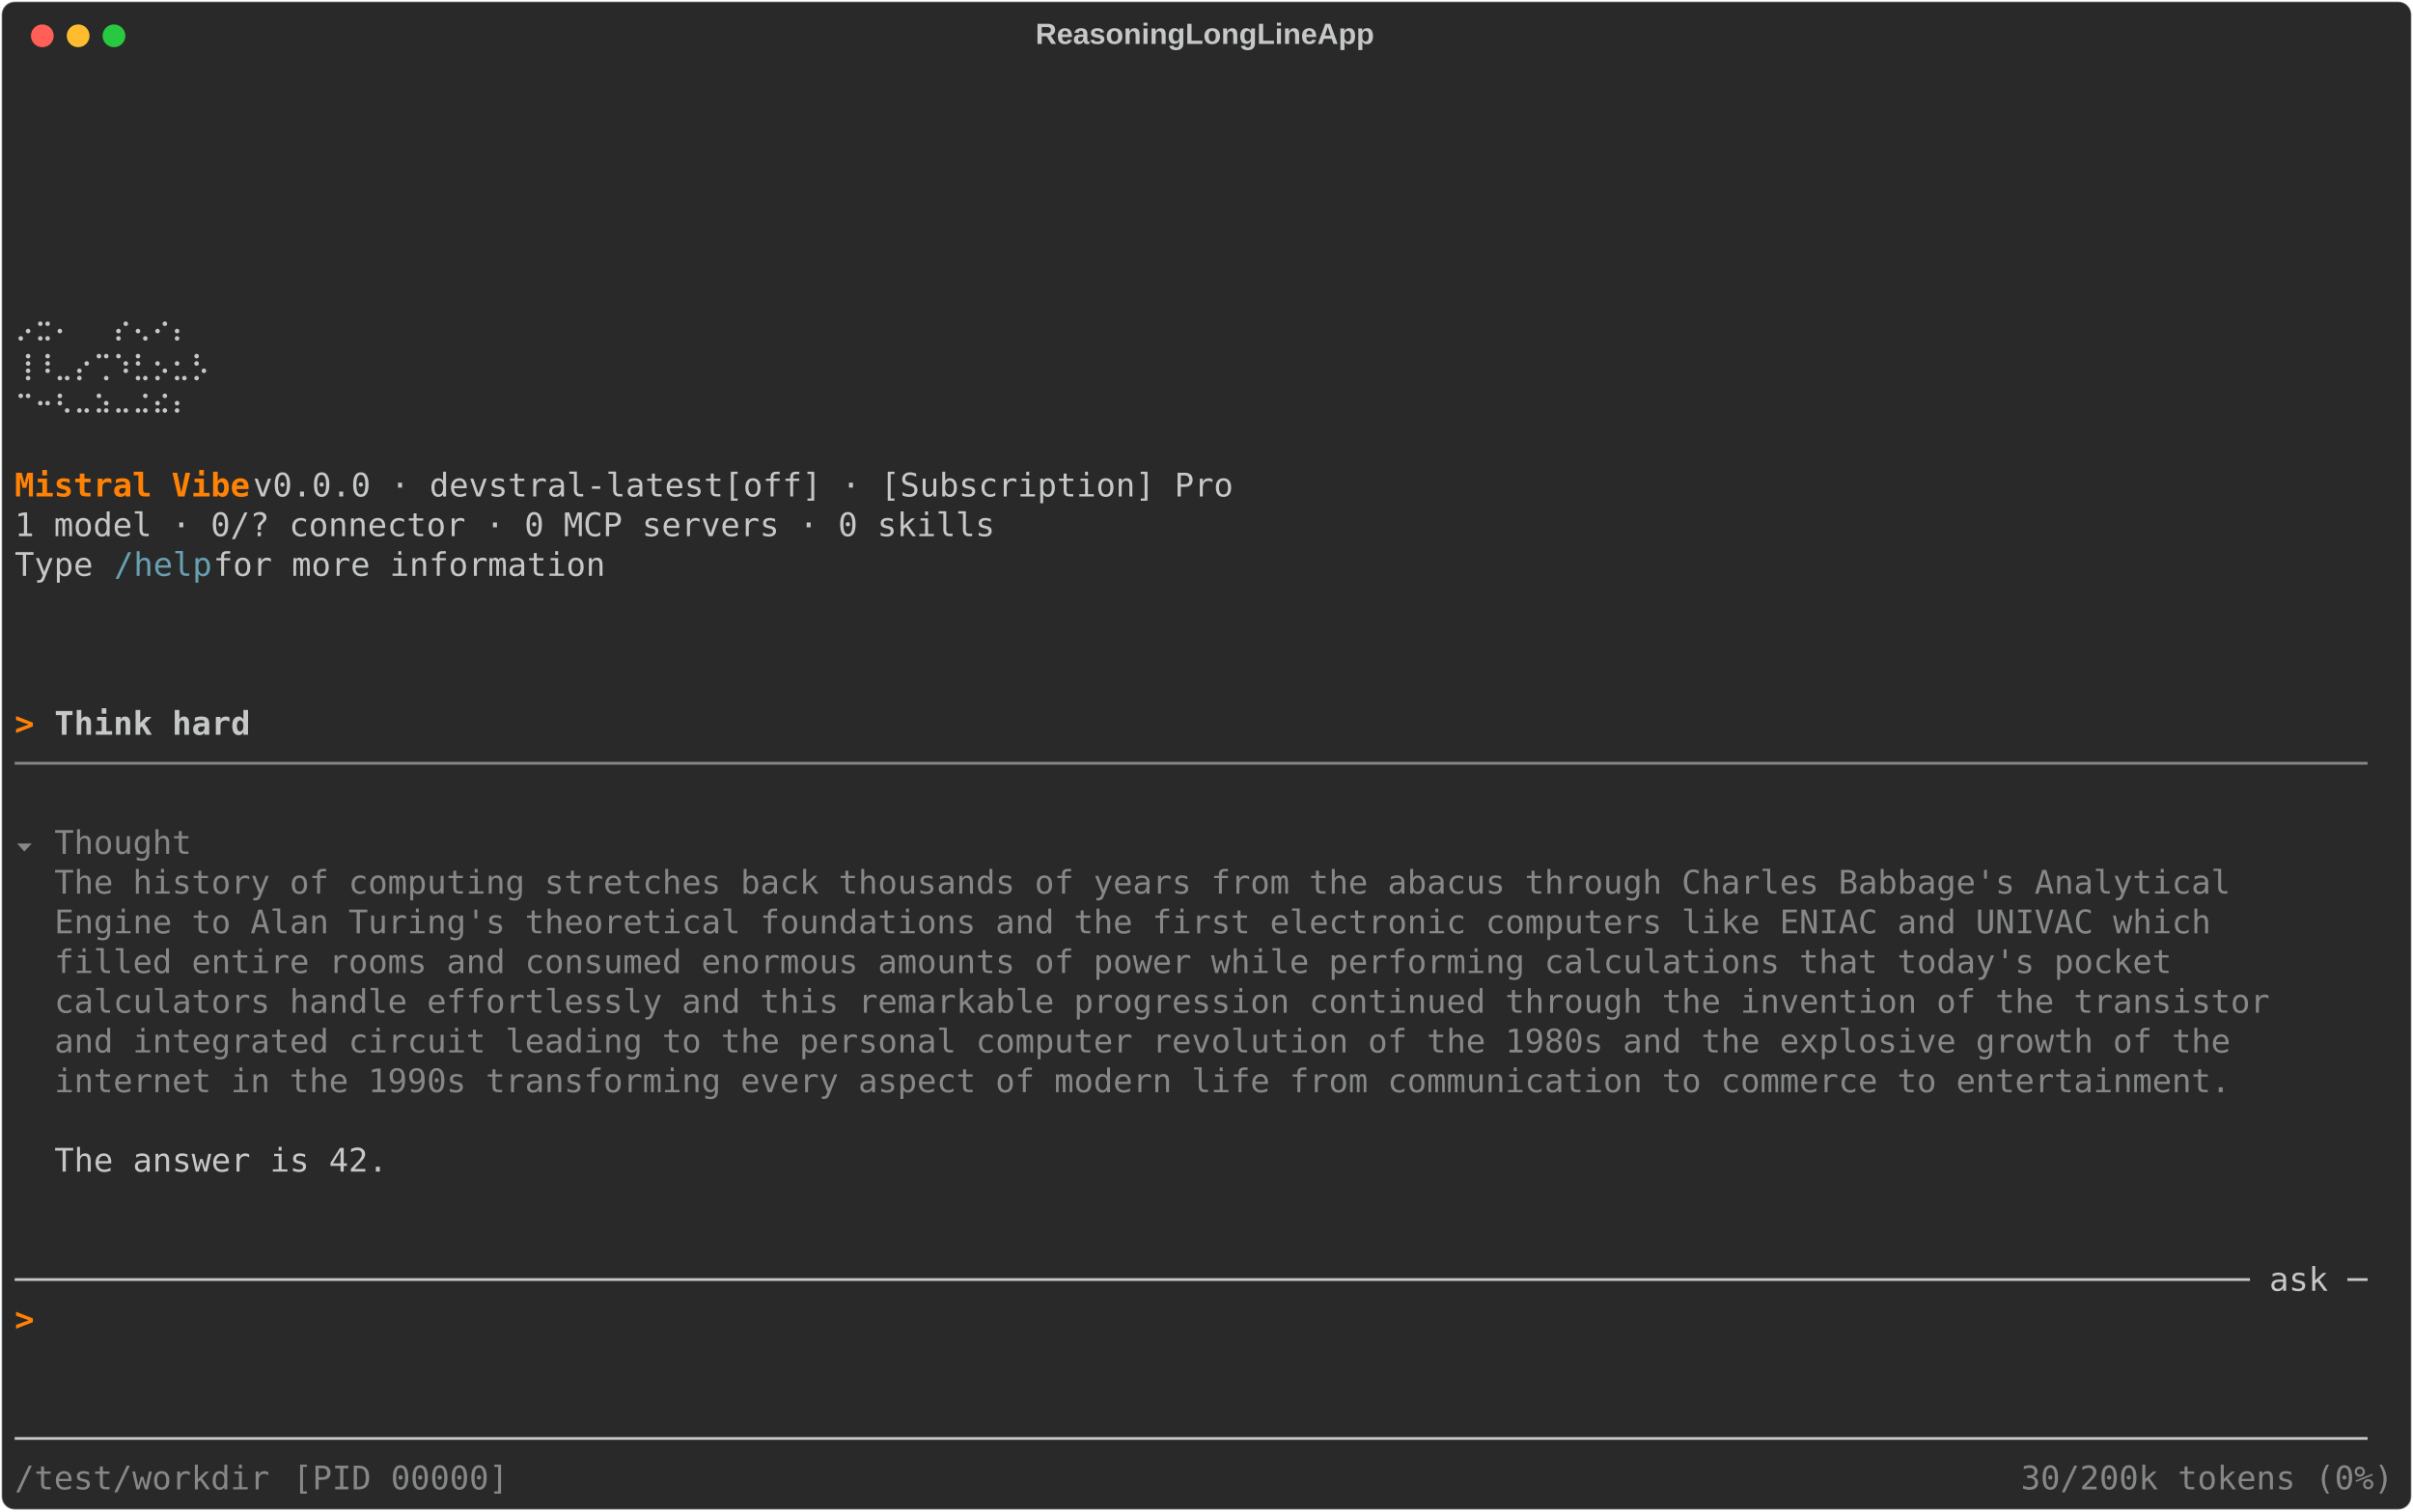
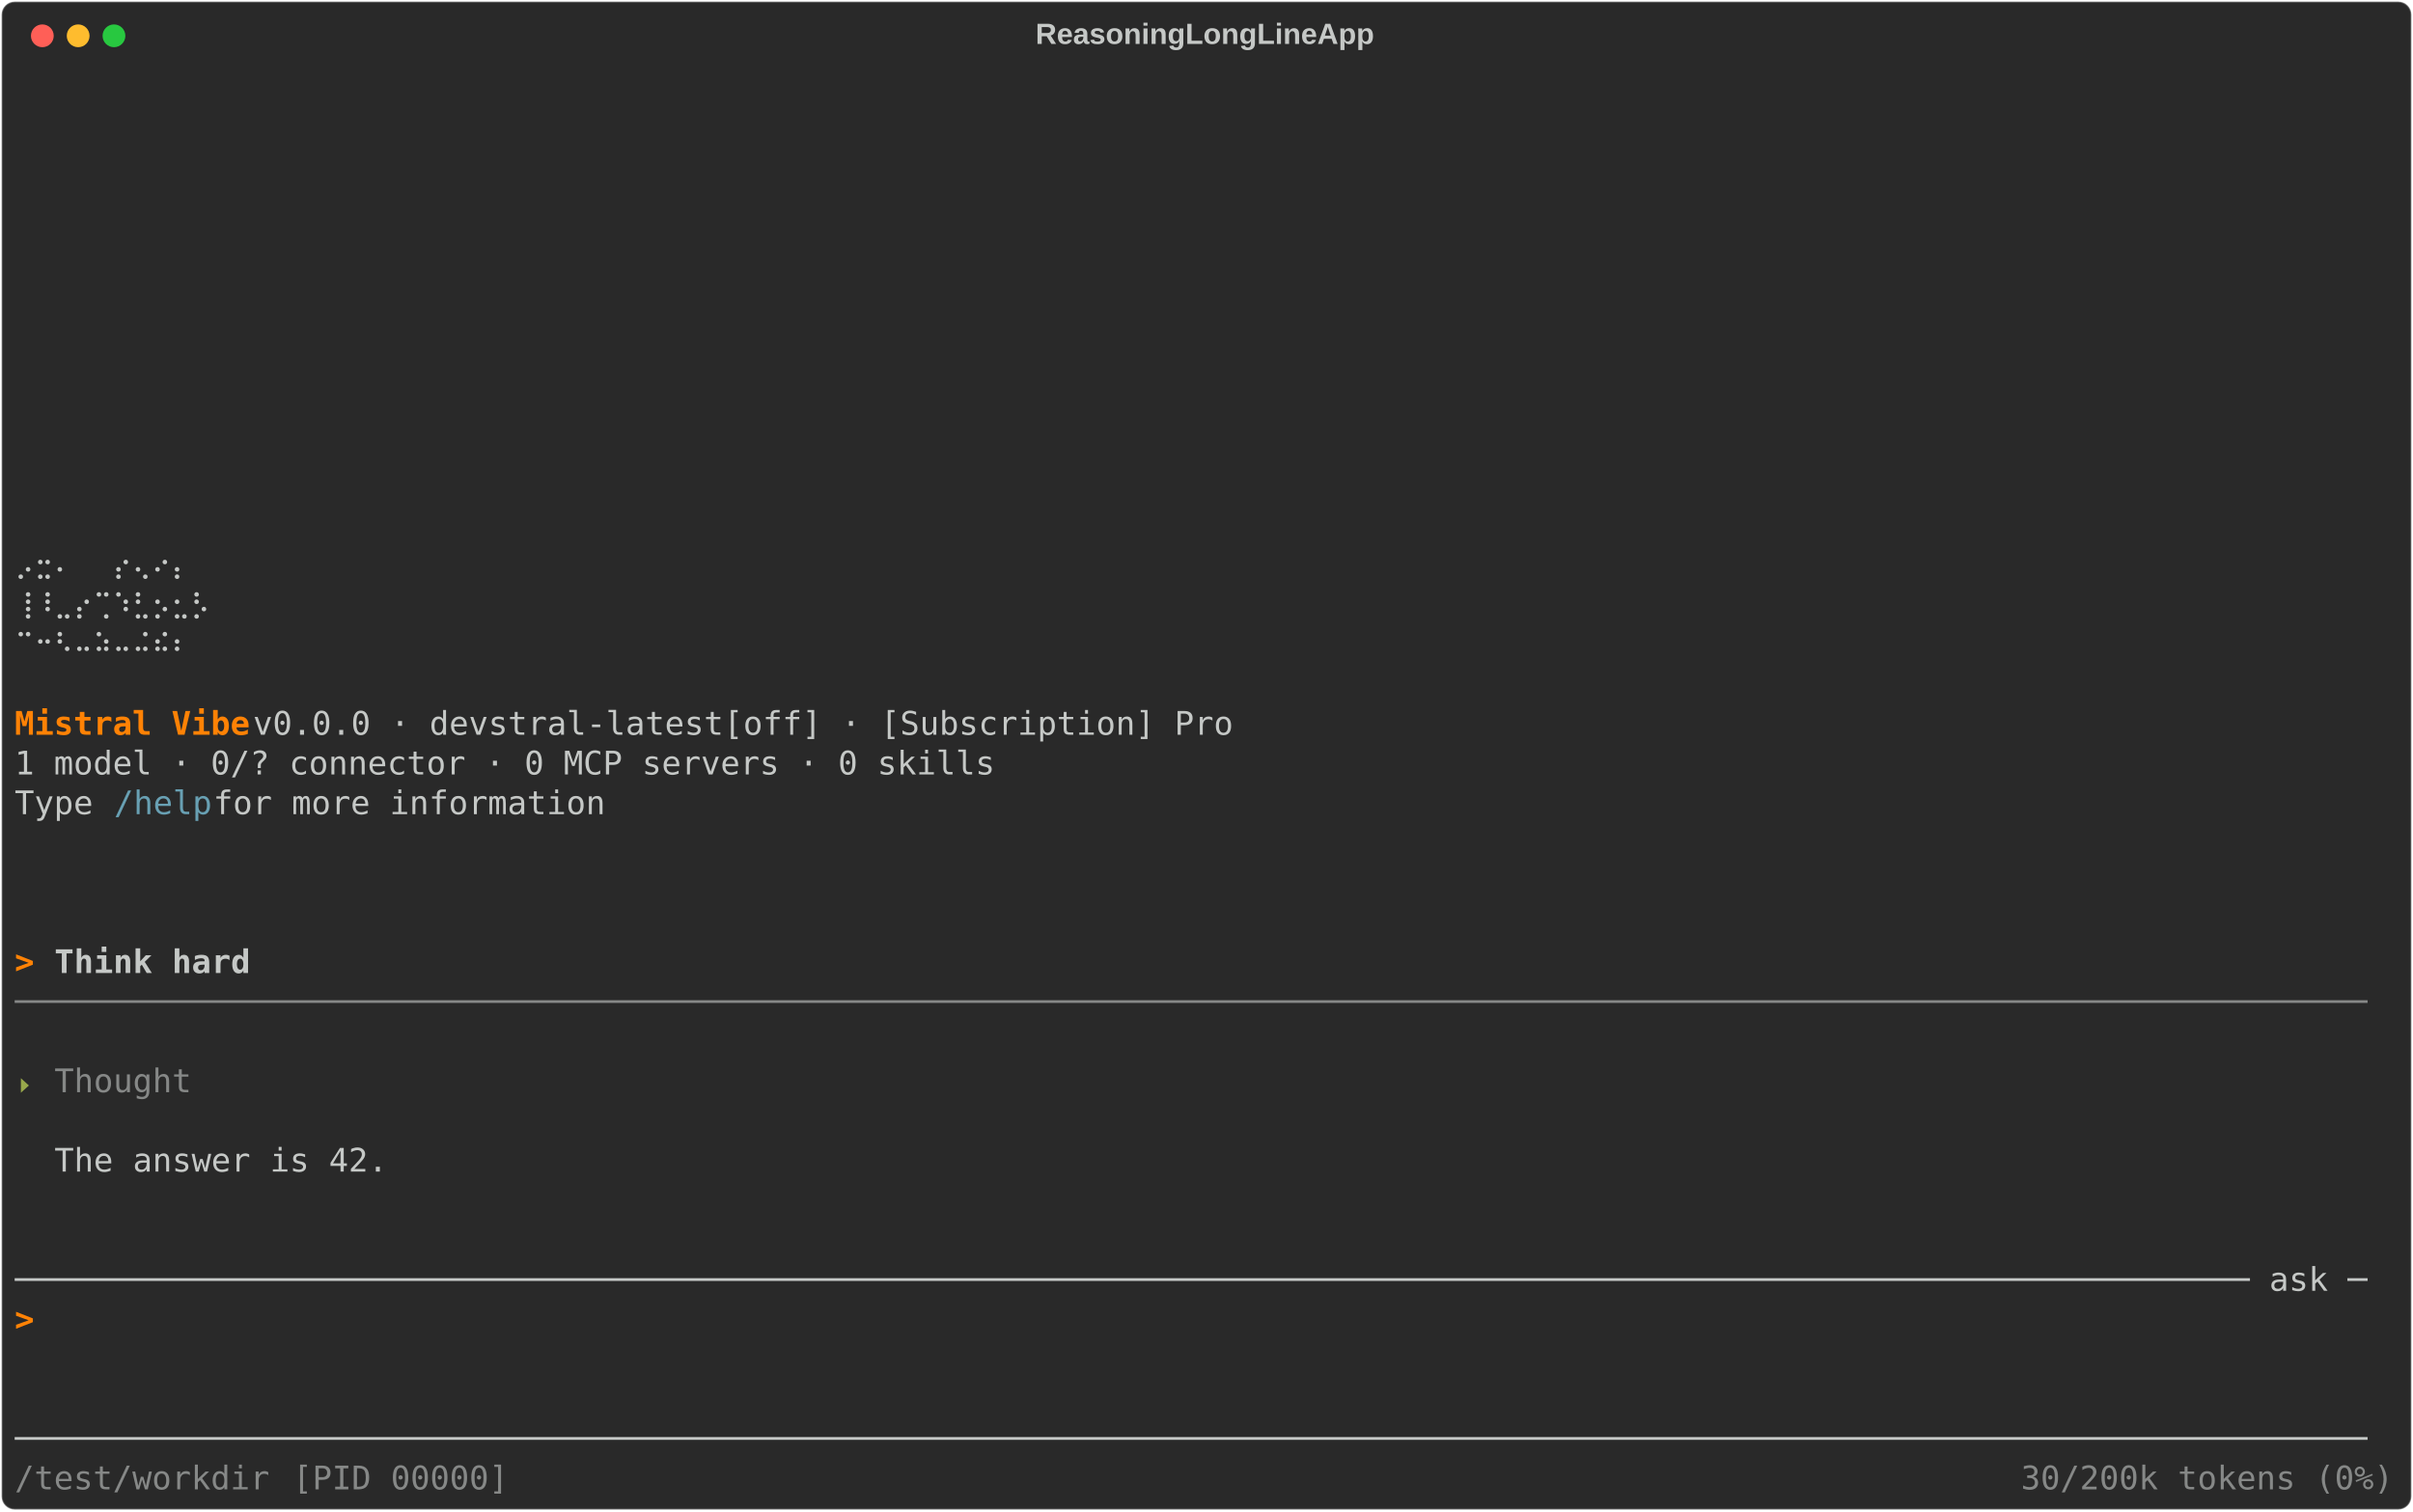
<svg xmlns="http://www.w3.org/2000/svg" class="rich-terminal" viewBox="0 0 1482 928.4">
  <style>

    @font-face {
        font-family: "Fira Code";
        src: local("FiraCode-Regular"),
                url("https://cdnjs.cloudflare.com/ajax/libs/firacode/6.2.0/woff2/FiraCode-Regular.woff2") format("woff2"),
                url("https://cdnjs.cloudflare.com/ajax/libs/firacode/6.2.0/woff/FiraCode-Regular.woff") format("woff");
        font-style: normal;
        font-weight: 400;
    }
    @font-face {
        font-family: "Fira Code";
        src: local("FiraCode-Bold"),
                url("https://cdnjs.cloudflare.com/ajax/libs/firacode/6.2.0/woff2/FiraCode-Bold.woff2") format("woff2"),
                url("https://cdnjs.cloudflare.com/ajax/libs/firacode/6.2.0/woff/FiraCode-Bold.woff") format("woff");
        font-style: bold;
        font-weight: 700;
    }

    .terminal-matrix {
        font-family: Fira Code, monospace;
        font-size: 20px;
        line-height: 24.4px;
        font-variant-east-asian: full-width;
    }

    .terminal-title {
        font-size: 18px;
        font-weight: bold;
        font-family: arial;
    }

    .terminal-r1 { fill: #c5c8c6 }
.terminal-r2 { fill: #ff8205;font-weight: bold }
.terminal-r3 { fill: #68a0b3 }
.terminal-r4 { fill: #c5c8c6;font-weight: bold }
.terminal-r5 { fill: #868887 }
+ .terminal-r6 { fill: #98a84b }
    </style>
  <defs>
    <clipPath id="terminal-clip-terminal">
      <rect x="0" y="0" width="1463.0" height="877.4" />
    </clipPath>
    <clipPath id="terminal-line-0">
      <rect x="0" y="1.5" width="1464" height="24.65" />
    </clipPath>
    <clipPath id="terminal-line-1">
      <rect x="0" y="25.9" width="1464" height="24.65" />
    </clipPath>
    <clipPath id="terminal-line-2">
      <rect x="0" y="50.3" width="1464" height="24.65" />
    </clipPath>
    <clipPath id="terminal-line-3">
      <rect x="0" y="74.7" width="1464" height="24.65" />
    </clipPath>
    <clipPath id="terminal-line-4">
      <rect x="0" y="99.1" width="1464" height="24.65" />
    </clipPath>
    <clipPath id="terminal-line-5">
      <rect x="0" y="123.5" width="1464" height="24.65" />
    </clipPath>
    <clipPath id="terminal-line-6">
      <rect x="0" y="147.9" width="1464" height="24.65" />
    </clipPath>
    <clipPath id="terminal-line-7">
      <rect x="0" y="172.3" width="1464" height="24.65" />
    </clipPath>
    <clipPath id="terminal-line-8">
      <rect x="0" y="196.7" width="1464" height="24.65" />
    </clipPath>
    <clipPath id="terminal-line-9">
      <rect x="0" y="221.1" width="1464" height="24.65" />
    </clipPath>
    <clipPath id="terminal-line-10">
      <rect x="0" y="245.5" width="1464" height="24.65" />
    </clipPath>
    <clipPath id="terminal-line-11">
      <rect x="0" y="269.9" width="1464" height="24.65" />
    </clipPath>
    <clipPath id="terminal-line-12">
      <rect x="0" y="294.3" width="1464" height="24.65" />
    </clipPath>
    <clipPath id="terminal-line-13">
      <rect x="0" y="318.7" width="1464" height="24.65" />
    </clipPath>
    <clipPath id="terminal-line-14">
      <rect x="0" y="343.1" width="1464" height="24.65" />
    </clipPath>
    <clipPath id="terminal-line-15">
      <rect x="0" y="367.5" width="1464" height="24.65" />
    </clipPath>
    <clipPath id="terminal-line-16">
      <rect x="0" y="391.9" width="1464" height="24.65" />
    </clipPath>
    <clipPath id="terminal-line-17">
      <rect x="0" y="416.3" width="1464" height="24.65" />
    </clipPath>
    <clipPath id="terminal-line-18">
      <rect x="0" y="440.7" width="1464" height="24.65" />
    </clipPath>
    <clipPath id="terminal-line-19">
      <rect x="0" y="465.1" width="1464" height="24.65" />
    </clipPath>
    <clipPath id="terminal-line-20">
      <rect x="0" y="489.5" width="1464" height="24.65" />
    </clipPath>
    <clipPath id="terminal-line-21">
      <rect x="0" y="513.9" width="1464" height="24.65" />
    </clipPath>
    <clipPath id="terminal-line-22">
      <rect x="0" y="538.3" width="1464" height="24.65" />
    </clipPath>
    <clipPath id="terminal-line-23">
      <rect x="0" y="562.7" width="1464" height="24.65" />
    </clipPath>
    <clipPath id="terminal-line-24">
      <rect x="0" y="587.1" width="1464" height="24.65" />
    </clipPath>
    <clipPath id="terminal-line-25">
      <rect x="0" y="611.5" width="1464" height="24.65" />
    </clipPath>
    <clipPath id="terminal-line-26">
      <rect x="0" y="635.9" width="1464" height="24.65" />
    </clipPath>
    <clipPath id="terminal-line-27">
      <rect x="0" y="660.3" width="1464" height="24.65" />
    </clipPath>
    <clipPath id="terminal-line-28">
      <rect x="0" y="684.7" width="1464" height="24.65" />
    </clipPath>
    <clipPath id="terminal-line-29">
      <rect x="0" y="709.1" width="1464" height="24.65" />
    </clipPath>
    <clipPath id="terminal-line-30">
      <rect x="0" y="733.5" width="1464" height="24.65" />
    </clipPath>
    <clipPath id="terminal-line-31">
      <rect x="0" y="757.9" width="1464" height="24.65" />
    </clipPath>
    <clipPath id="terminal-line-32">
      <rect x="0" y="782.3" width="1464" height="24.65" />
    </clipPath>
    <clipPath id="terminal-line-33">
      <rect x="0" y="806.7" width="1464" height="24.65" />
    </clipPath>
    <clipPath id="terminal-line-34">
      <rect x="0" y="831.1" width="1464" height="24.65" />
    </clipPath>
  </defs>
  <rect fill="#292929" stroke="rgba(255,255,255,0.35)" stroke-width="1" x="1" y="1" width="1480" height="926.4" rx="8" />
  <text class="terminal-title" fill="#c5c8c6" text-anchor="middle" x="740" y="27">ReasoningLongLineApp</text>
  <g transform="translate(26,22)">
    <circle cx="0" cy="0" r="7" fill="#ff5f57" />
    <circle cx="22" cy="0" r="7" fill="#febc2e" />
    <circle cx="44" cy="0" r="7" fill="#28c840" />
  </g>
  <g transform="translate(9, 41)" clip-path="url(#terminal-clip-terminal)">
    <g class="terminal-matrix">
      <text class="terminal-r1" x="1464" y="20" textLength="12.2" clip-path="url(#terminal-line-0)">
</text>
      <text class="terminal-r1" x="1464" y="44.4" textLength="12.2" clip-path="url(#terminal-line-1)">
</text>
      <text class="terminal-r1" x="1464" y="68.8" textLength="12.2" clip-path="url(#terminal-line-2)">
</text>
      <text class="terminal-r1" x="1464" y="93.2" textLength="12.2" clip-path="url(#terminal-line-3)">
</text>
      <text class="terminal-r1" x="1464" y="117.6" textLength="12.2" clip-path="url(#terminal-line-4)">
</text>
      <text class="terminal-r1" x="1464" y="142" textLength="12.2" clip-path="url(#terminal-line-5)">
</text>
-       <text class="terminal-r1" x="0" y="166.4" textLength="134.2" clip-path="url(#terminal-line-6)">  ⡠⣒⠄  ⡔⢄⠔⡄</text>
      <text class="terminal-r1" x="1464" y="166.4" textLength="12.2" clip-path="url(#terminal-line-6)">
</text>
-       <text class="terminal-r1" x="0" y="190.8" textLength="134.2" clip-path="url(#terminal-line-7)"> ⢸⠸⣀⡔⢉⠱⣃⡢⣂⡣</text>
      <text class="terminal-r1" x="1464" y="190.8" textLength="12.2" clip-path="url(#terminal-line-7)">
</text>
-       <text class="terminal-r1" x="0" y="215.2" textLength="134.2" clip-path="url(#terminal-line-8)">  ⠉⠒⠣⠤⠵⠤⠬⠮⠆</text>
      <text class="terminal-r1" x="1464" y="215.2" textLength="12.2" clip-path="url(#terminal-line-8)">
</text>
      <text class="terminal-r1" x="1464" y="239.6" textLength="12.2" clip-path="url(#terminal-line-9)">
</text>
-       <text class="terminal-r2" x="0" y="264" textLength="146.4" clip-path="url(#terminal-line-10)">Mistral Vibe</text>
-       <text class="terminal-r1" x="146.4" y="264" textLength="622.2" clip-path="url(#terminal-line-10)"> v0.0.0 · devstral-latest[off] · [Subscription] Pro</text>
      <text class="terminal-r1" x="1464" y="264" textLength="12.2" clip-path="url(#terminal-line-10)">
</text>
-       <text class="terminal-r1" x="0" y="288.4" textLength="610" clip-path="url(#terminal-line-11)">1 model · 0/? connector · 0 MCP servers · 0 skills</text>
      <text class="terminal-r1" x="1464" y="288.4" textLength="12.2" clip-path="url(#terminal-line-11)">
</text>
-       <text class="terminal-r1" x="0" y="312.8" textLength="61" clip-path="url(#terminal-line-12)">Type </text>
-       <text class="terminal-r3" x="61" y="312.8" textLength="61" clip-path="url(#terminal-line-12)">/help</text>
-       <text class="terminal-r1" x="122" y="312.8" textLength="256.2" clip-path="url(#terminal-line-12)"> for more information</text>
+       <text class="terminal-r1" x="0" y="312.8" textLength="134.2" clip-path="url(#terminal-line-12)">  ⡠⣒⠄  ⡔⢄⠔⡄</text>
      <text class="terminal-r1" x="1464" y="312.8" textLength="12.2" clip-path="url(#terminal-line-12)">
</text>
+       <text class="terminal-r1" x="0" y="337.2" textLength="134.2" clip-path="url(#terminal-line-13)"> ⢸⠸⣀⡔⢉⠱⣃⡢⣂⡣</text>
      <text class="terminal-r1" x="1464" y="337.2" textLength="12.2" clip-path="url(#terminal-line-13)">
</text>
+       <text class="terminal-r1" x="0" y="361.6" textLength="134.2" clip-path="url(#terminal-line-14)">  ⠉⠒⠣⠤⠵⠤⠬⠮⠆</text>
      <text class="terminal-r1" x="1464" y="361.6" textLength="12.2" clip-path="url(#terminal-line-14)">
</text>
      <text class="terminal-r1" x="1464" y="386" textLength="12.2" clip-path="url(#terminal-line-15)">
</text>
-       <text class="terminal-r2" x="0" y="410.4" textLength="24.4" clip-path="url(#terminal-line-16)">&gt; </text>
-       <text class="terminal-r4" x="24.4" y="410.4" textLength="122" clip-path="url(#terminal-line-16)">Think hard</text>
+       <text class="terminal-r2" x="0" y="410.4" textLength="146.4" clip-path="url(#terminal-line-16)">Mistral Vibe</text>
+       <text class="terminal-r1" x="146.4" y="410.4" textLength="622.2" clip-path="url(#terminal-line-16)"> v0.0.0 · devstral-latest[off] · [Subscription] Pro</text>
      <text class="terminal-r1" x="1464" y="410.4" textLength="12.2" clip-path="url(#terminal-line-16)">
</text>
-       <text class="terminal-r5" x="0" y="434.8" textLength="1464" clip-path="url(#terminal-line-17)">────────────────────────────────────────────────────────────────────────────────────────────────────────────────────────</text>
+       <text class="terminal-r1" x="0" y="434.8" textLength="610" clip-path="url(#terminal-line-17)">1 model · 0/? connector · 0 MCP servers · 0 skills</text>
      <text class="terminal-r1" x="1464" y="434.8" textLength="12.2" clip-path="url(#terminal-line-17)">
</text>
+       <text class="terminal-r1" x="0" y="459.2" textLength="61" clip-path="url(#terminal-line-18)">Type </text>
+       <text class="terminal-r3" x="61" y="459.2" textLength="61" clip-path="url(#terminal-line-18)">/help</text>
+       <text class="terminal-r1" x="122" y="459.2" textLength="256.2" clip-path="url(#terminal-line-18)"> for more information</text>
      <text class="terminal-r1" x="1464" y="459.2" textLength="12.2" clip-path="url(#terminal-line-18)">
</text>
-       <text class="terminal-r5" x="0" y="483.6" textLength="12.2" clip-path="url(#terminal-line-19)">⏷</text>
-       <text class="terminal-r5" x="24.4" y="483.6" textLength="85.4" clip-path="url(#terminal-line-19)">Thought</text>
      <text class="terminal-r1" x="1464" y="483.6" textLength="12.2" clip-path="url(#terminal-line-19)">
</text>
-       <text class="terminal-r5" x="24.4" y="508" textLength="1354.2" clip-path="url(#terminal-line-20)">The history of computing stretches back thousands of years from the abacus through Charles Babbage's Analytical</text>
      <text class="terminal-r1" x="1464" y="508" textLength="12.2" clip-path="url(#terminal-line-20)">
</text>
-       <text class="terminal-r5" x="24.4" y="532.4" textLength="1342" clip-path="url(#terminal-line-21)">Engine to Alan Turing's theoretical foundations and the first electronic computers like ENIAC and UNIVAC which</text>
      <text class="terminal-r1" x="1464" y="532.4" textLength="12.2" clip-path="url(#terminal-line-21)">
</text>
-       <text class="terminal-r5" x="24.4" y="556.8" textLength="1317.6" clip-path="url(#terminal-line-22)">filled entire rooms and consumed enormous amounts of power while performing calculations that today's pocket</text>
+       <text class="terminal-r2" x="0" y="556.8" textLength="24.4" clip-path="url(#terminal-line-22)">&gt; </text>
+       <text class="terminal-r4" x="24.4" y="556.8" textLength="122" clip-path="url(#terminal-line-22)">Think hard</text>
      <text class="terminal-r1" x="1464" y="556.8" textLength="12.2" clip-path="url(#terminal-line-22)">
</text>
-       <text class="terminal-r5" x="24.4" y="581.2" textLength="1378.6" clip-path="url(#terminal-line-23)">calculators handle effortlessly and this remarkable progression continued through the invention of the transistor</text>
+       <text class="terminal-r5" x="0" y="581.2" textLength="1464" clip-path="url(#terminal-line-23)">────────────────────────────────────────────────────────────────────────────────────────────────────────────────────────</text>
      <text class="terminal-r1" x="1464" y="581.2" textLength="12.2" clip-path="url(#terminal-line-23)">
</text>
-       <text class="terminal-r5" x="24.4" y="605.6" textLength="1354.2" clip-path="url(#terminal-line-24)">and integrated circuit leading to the personal computer revolution of the 1980s and the explosive growth of the</text>
      <text class="terminal-r1" x="1464" y="605.6" textLength="12.2" clip-path="url(#terminal-line-24)">
</text>
-       <text class="terminal-r5" x="24.4" y="630" textLength="1354.2" clip-path="url(#terminal-line-25)">internet in the 1990s transforming every aspect of modern life from communication to commerce to entertainment.</text>
+       <text class="terminal-r6" x="0" y="630" textLength="12.2" clip-path="url(#terminal-line-25)">⏵</text>
+       <text class="terminal-r5" x="24.4" y="630" textLength="85.4" clip-path="url(#terminal-line-25)">Thought</text>
      <text class="terminal-r1" x="1464" y="630" textLength="12.2" clip-path="url(#terminal-line-25)">
</text>
      <text class="terminal-r1" x="1464" y="654.4" textLength="12.2" clip-path="url(#terminal-line-26)">
</text>
      <text class="terminal-r1" x="24.4" y="678.8" textLength="207.4" clip-path="url(#terminal-line-27)">The answer is 42.</text>
      <text class="terminal-r1" x="1464" y="678.8" textLength="12.2" clip-path="url(#terminal-line-27)">
</text>
      <text class="terminal-r1" x="1464" y="703.2" textLength="12.2" clip-path="url(#terminal-line-28)">
</text>
      <text class="terminal-r1" x="1464" y="727.6" textLength="12.2" clip-path="url(#terminal-line-29)">
</text>
      <text class="terminal-r1" x="0" y="752" textLength="1464" clip-path="url(#terminal-line-30)">────────────────────────────────────────────────────────────────────────────────────────────────────────────────── ask ─</text>
      <text class="terminal-r1" x="1464" y="752" textLength="12.2" clip-path="url(#terminal-line-30)">
</text>
      <text class="terminal-r2" x="0" y="776.4" textLength="12.2" clip-path="url(#terminal-line-31)">&gt;</text>
      <text class="terminal-r1" x="1464" y="776.4" textLength="12.2" clip-path="url(#terminal-line-31)">
</text>
      <text class="terminal-r1" x="1464" y="800.8" textLength="12.2" clip-path="url(#terminal-line-32)">
</text>
      <text class="terminal-r1" x="1464" y="825.2" textLength="12.2" clip-path="url(#terminal-line-33)">
</text>
      <text class="terminal-r1" x="0" y="849.6" textLength="1464" clip-path="url(#terminal-line-34)">────────────────────────────────────────────────────────────────────────────────────────────────────────────────────────</text>
      <text class="terminal-r1" x="1464" y="849.6" textLength="12.2" clip-path="url(#terminal-line-34)">
</text>
      <text class="terminal-r5" x="0" y="874" textLength="158.6" clip-path="url(#terminal-line-35)">/test/workdir</text>
      <text class="terminal-r5" x="170.8" y="874" textLength="134.2" clip-path="url(#terminal-line-35)">[PID 00000]</text>
      <text class="terminal-r5" x="1232.2" y="874" textLength="231.8" clip-path="url(#terminal-line-35)">30/200k tokens (0%)</text>
    </g>
  </g>
</svg>
